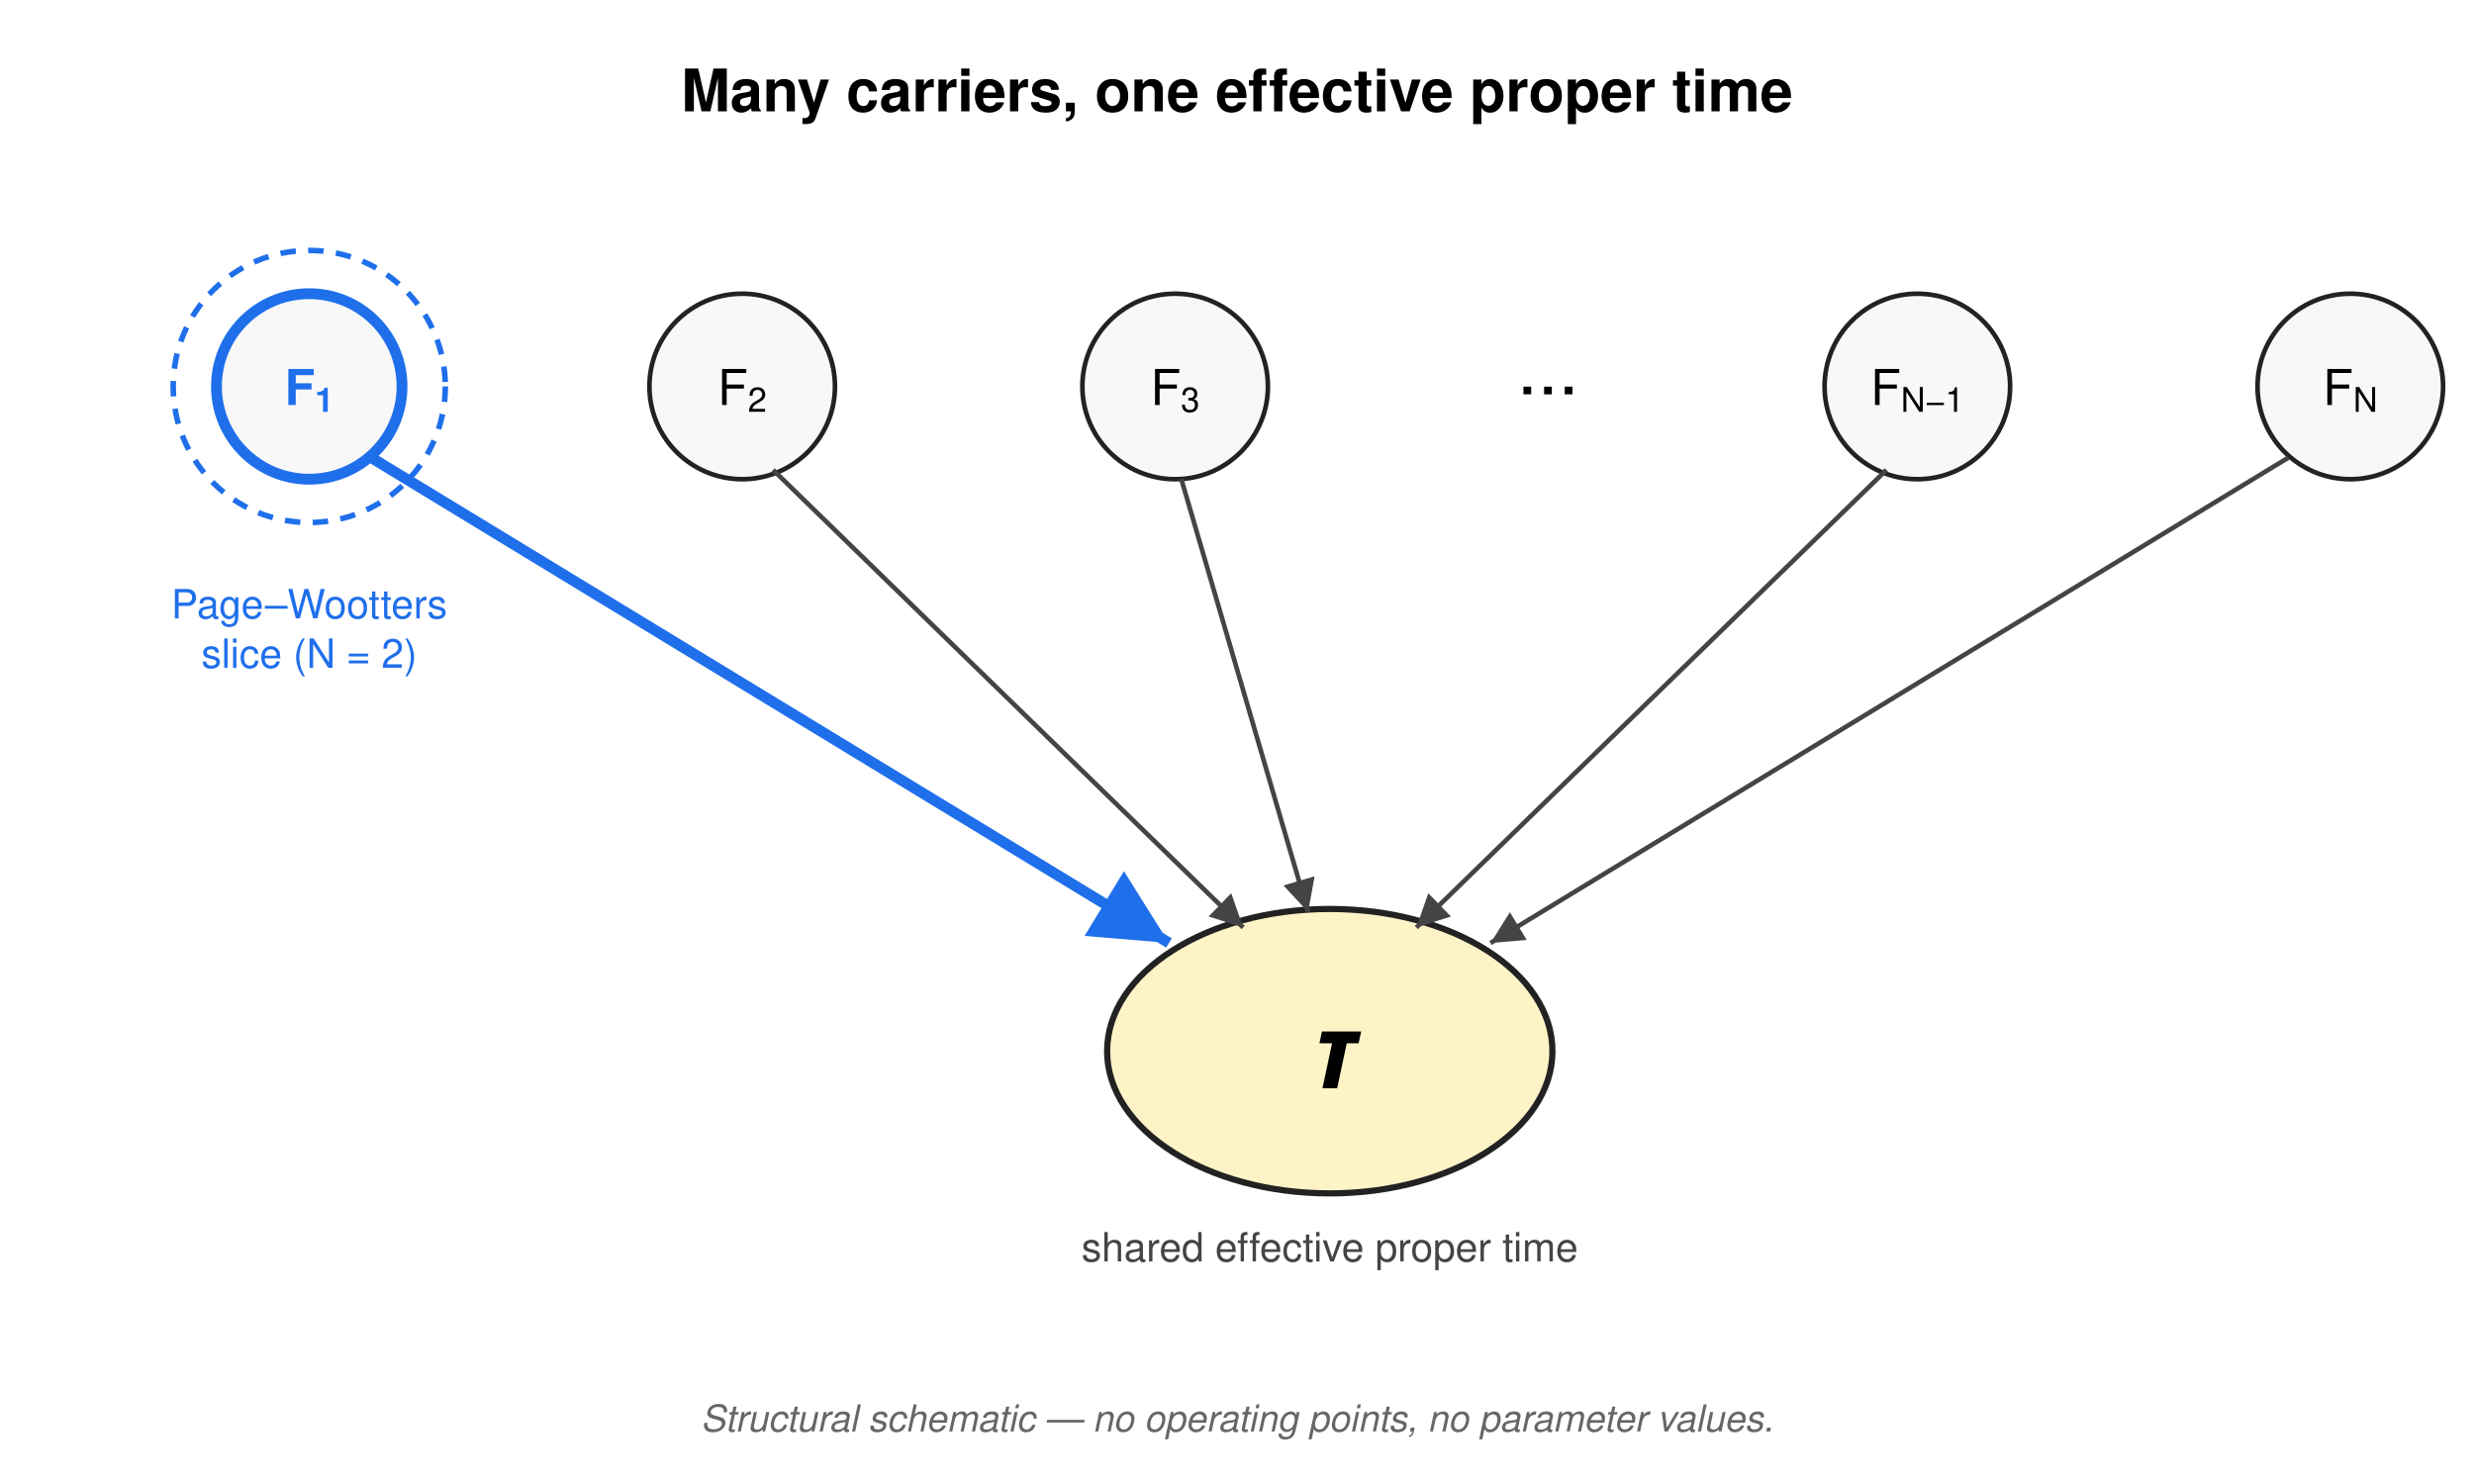
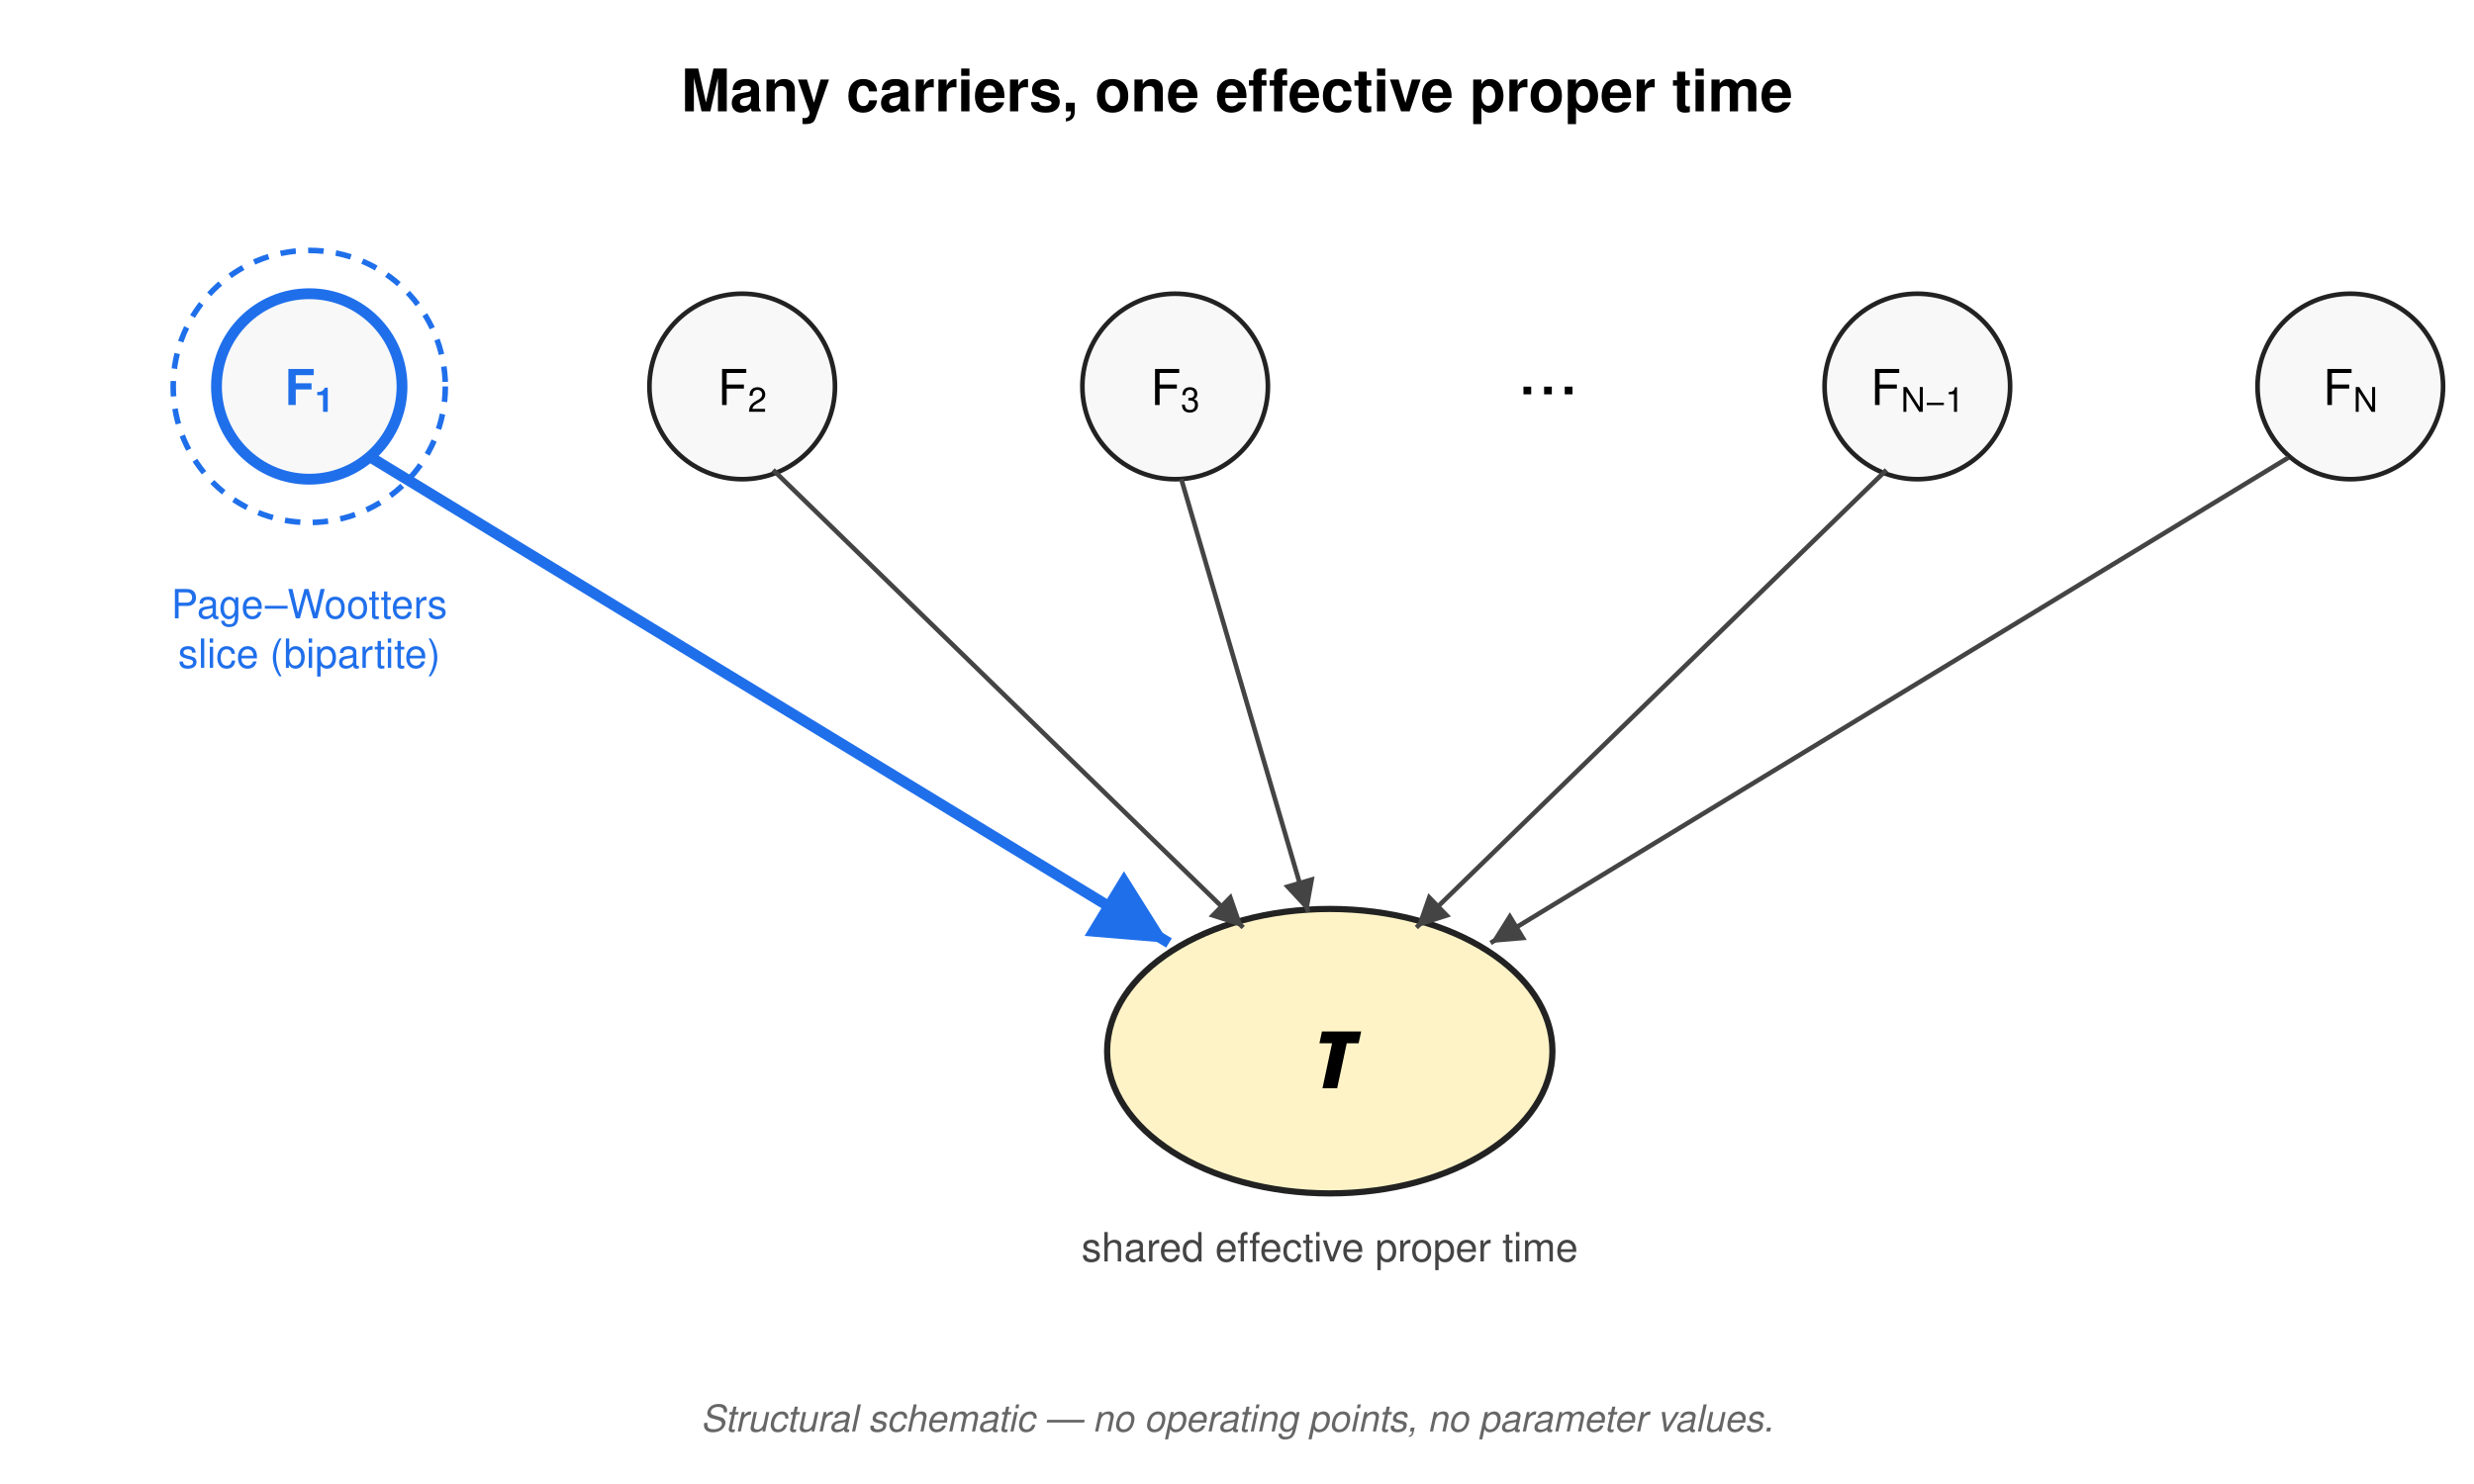
<svg xmlns="http://www.w3.org/2000/svg" viewBox="0 0 800 480" font-family="Helvetica, Arial, sans-serif" font-size="16">
  <defs>
    <marker id="arrow-gray" viewBox="0 0 10 10" refX="10" refY="5" markerWidth="7" markerHeight="7" orient="auto">
      <path d="M 0 0 L 10 5 L 0 10 z" fill="#444" />
    </marker>
    <marker id="arrow-pw" viewBox="0 0 10 10" refX="10" refY="5" markerWidth="7" markerHeight="7" orient="auto">
      <path d="M 0 0 L 10 5 L 0 10 z" fill="#1f6feb" />
    </marker>
  </defs>
  <text x="400" y="36" text-anchor="middle" font-size="19" font-weight="bold">
    Many carriers, one effective proper time
  </text>
  <g stroke="#222" stroke-width="1.5" fill="#f8f8f8">
    <circle cx="100" cy="125" r="30" />
    <circle cx="240" cy="125" r="30" />
    <circle cx="380" cy="125" r="30" />
    <circle cx="620" cy="125" r="30" />
    <circle cx="760" cy="125" r="30" />
  </g>
  <circle cx="100" cy="125" r="30" stroke="#1f6feb" stroke-width="3.5" fill="none" />
  <g font-size="16" text-anchor="middle">
    <text x="100" y="131" fill="#1f6feb" font-weight="bold">
      F<tspan baseline-shift="sub" font-size="11">1</tspan>
    </text>
    <text x="240" y="131">
      F<tspan baseline-shift="sub" font-size="11">2</tspan>
    </text>
    <text x="380" y="131">
      F<tspan baseline-shift="sub" font-size="11">3</tspan>
    </text>
    <text x="500" y="133" font-size="24">···</text>
    <text x="620" y="131">
      F<tspan baseline-shift="sub" font-size="11">N−1</tspan>
    </text>
    <text x="760" y="131">
      F<tspan baseline-shift="sub" font-size="11">N</tspan>
    </text>
  </g>
  <ellipse cx="430" cy="340" rx="72" ry="46" stroke="#222" stroke-width="2" fill="#fef3c7" />
  <text x="430" y="352" text-anchor="middle" font-size="34" font-style="italic" font-weight="bold">τ</text>
  <text x="430" y="408" text-anchor="middle" font-size="13" fill="#444">
    shared effective proper time
  </text>
  <line x1="120" y1="148" x2="378" y2="305" stroke="#1f6feb" stroke-width="3.5" marker-end="url(#arrow-pw)" />
  <line x1="250" y1="152" x2="402" y2="300" stroke="#444" stroke-width="1.5" marker-end="url(#arrow-gray)" />
  <line x1="382" y1="155" x2="423" y2="295" stroke="#444" stroke-width="1.5" marker-end="url(#arrow-gray)" />
  <line x1="610" y1="152" x2="458" y2="300" stroke="#444" stroke-width="1.5" marker-end="url(#arrow-gray)" />
  <line x1="740" y1="148" x2="482" y2="305" stroke="#444" stroke-width="1.5" marker-end="url(#arrow-gray)" />
  <ellipse cx="100" cy="125" rx="44" ry="44" fill="none" stroke="#1f6feb" stroke-width="1.8" stroke-dasharray="5,4" />
  <text x="100" y="200" text-anchor="middle" font-size="13" fill="#1f6feb">
    Page–Wootters
  </text>
  <text x="100" y="216" text-anchor="middle" font-size="13" fill="#1f6feb">
-     slice (N = 2)
+     slice (bipartite)
  </text>
  <text x="400" y="463" text-anchor="middle" font-size="12" fill="#666" font-style="italic">
    Structural schematic — no operating points, no parameter values.
  </text>
</svg>
